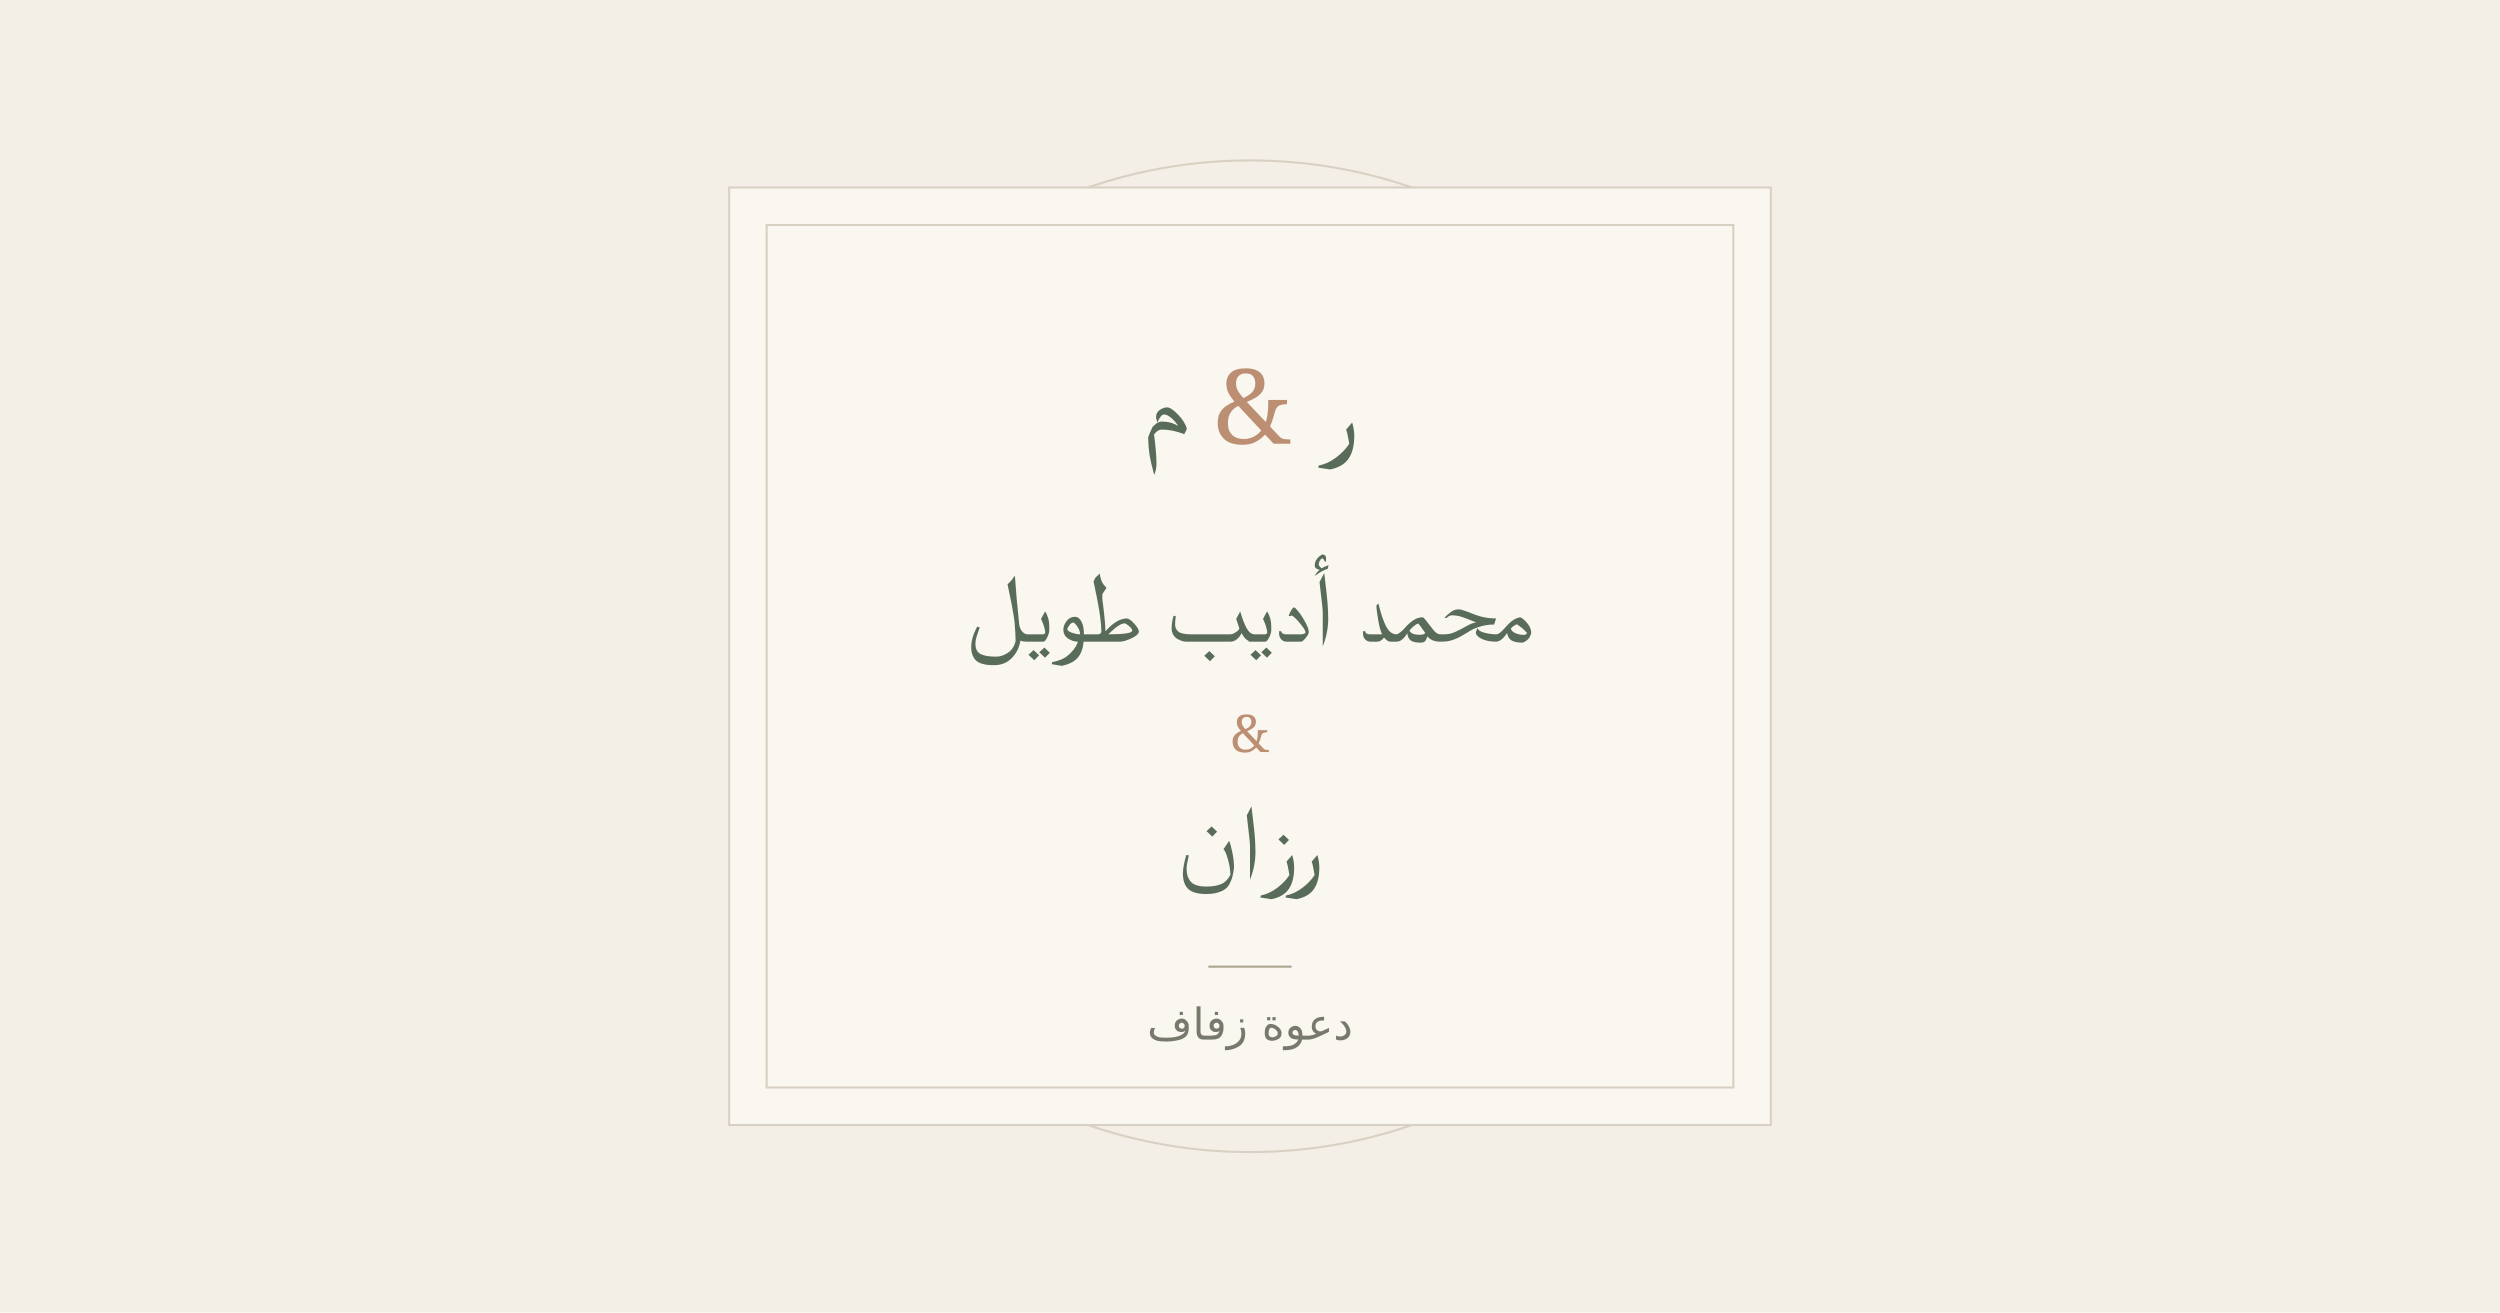
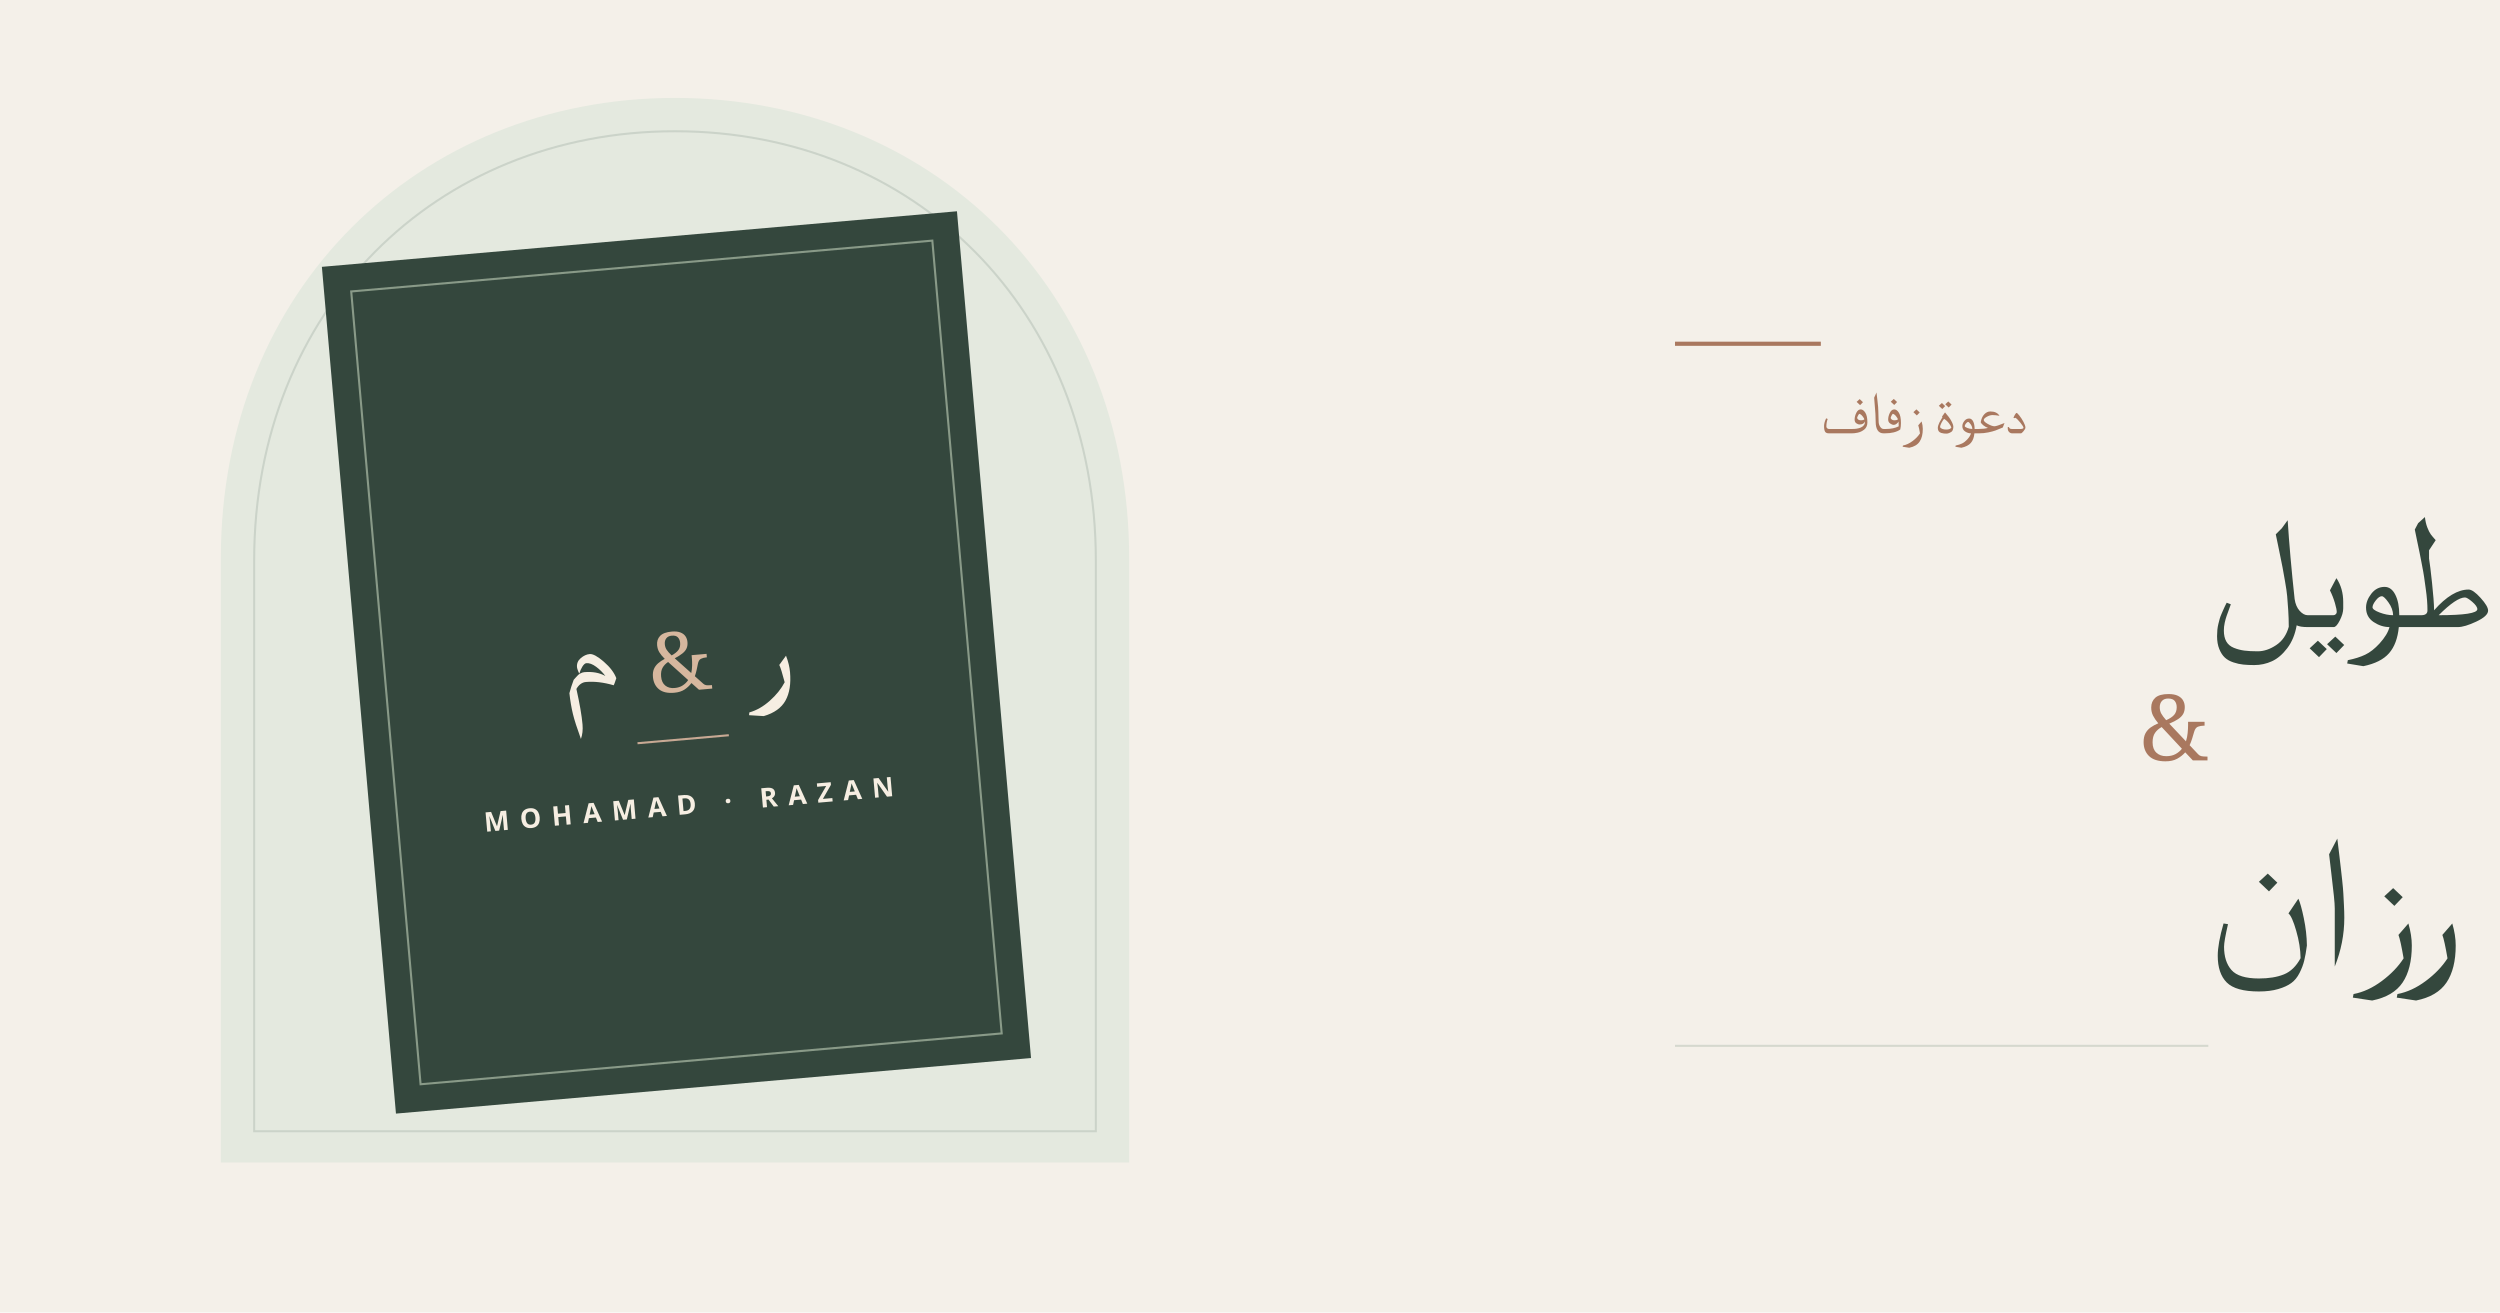
<svg xmlns="http://www.w3.org/2000/svg" width="1200" height="630" viewBox="0 0 1200 630">
-   <rect width="1200" height="630" fill="#f3eee6" />
-   <circle cx="600" cy="315" r="238" fill="none" stroke="#d8d0c2" />
-   <circle cx="600" cy="315" r="214" fill="none" stroke="#e4dbcf" />
-   <rect x="350" y="90" width="500" height="450" fill="#faf7f1" stroke="#d8d0c2" />
-   <rect x="368" y="108" width="464" height="414" fill="none" stroke="#d8d0c2" />
-   <text x="600" y="213" text-anchor="middle" fill="#596b59" font-family="Georgia,serif" font-size="50">م <tspan fill="#bd8f72">&amp;</tspan> ر</text>
-   <text x="600" y="308" text-anchor="middle" direction="rtl" fill="#596b59" font-family="serif" font-size="47">محمد أديب طويل</text>
-   <text x="600" y="361" text-anchor="middle" fill="#bd8f72" font-family="serif" font-size="25">&amp;</text>
-   <text x="600" y="420" text-anchor="middle" direction="rtl" fill="#596b59" font-family="serif" font-size="47">رزان</text>
-   <path d="M580 464h40" stroke="#a9a58e" />
-   <text x="600" y="499" text-anchor="middle" direction="rtl" fill="#77796d" font-family="sans-serif" font-size="21">دعوة زفاف</text>
+   <rect width="1200" height="630" fill="#f4f0e9" />
+   <path d="M106 558V268C106 139 201 47 324 47s218 92 218 221v290Z" fill="#e4e9df" />
+   <path d="M122 543V269C122 149 209 63 324 63s202 86 202 206v274Z" fill="none" stroke="#cbd3c9" />
+   <g transform="rotate(-5 324 310)">
+     <rect x="171" y="114" width="306" height="408" fill="#34473d" />
+     <rect x="184" y="127" width="280" height="382" fill="none" stroke="#899a88" />
+     <text x="324" y="332" text-anchor="middle" fill="#f6eee2" font-family="Geeza Pro,serif" font-size="62">م <tspan fill="#d6b79e" font-size="40">&amp;</tspan> ر</text>
+     <path d="M302 355h44" stroke="#c8a994" />
+     <text x="324" y="391" text-anchor="middle" fill="#f6eee2" font-family="sans-serif" font-weight="600" letter-spacing="5" font-size="13">MOHAMAD · RAZAN</text>
+   </g>
+   <path d="M804 165h70" stroke="#a9785f" stroke-width="2" />
+   <text x="874" y="208" text-anchor="end" direction="rtl" fill="#a9785f" font-family="Geeza Pro,serif" font-size="28">دعوة زفاف</text>
+   <text x="1060" y="301" text-anchor="end" direction="rtl" fill="#34473d" font-family="Geeza Pro,serif" font-size="76">محمد أديب طويل</text>
+   <text x="1060" y="365" text-anchor="end" fill="#a9785f" font-family="Georgia,serif" font-size="44">&amp;</text>
+   <text x="1060" y="460" text-anchor="end" direction="rtl" fill="#34473d" font-family="Geeza Pro,serif" font-size="82">رزان</text>
+   <path d="M804 502h256" stroke="#d5d8ce" />
</svg>
